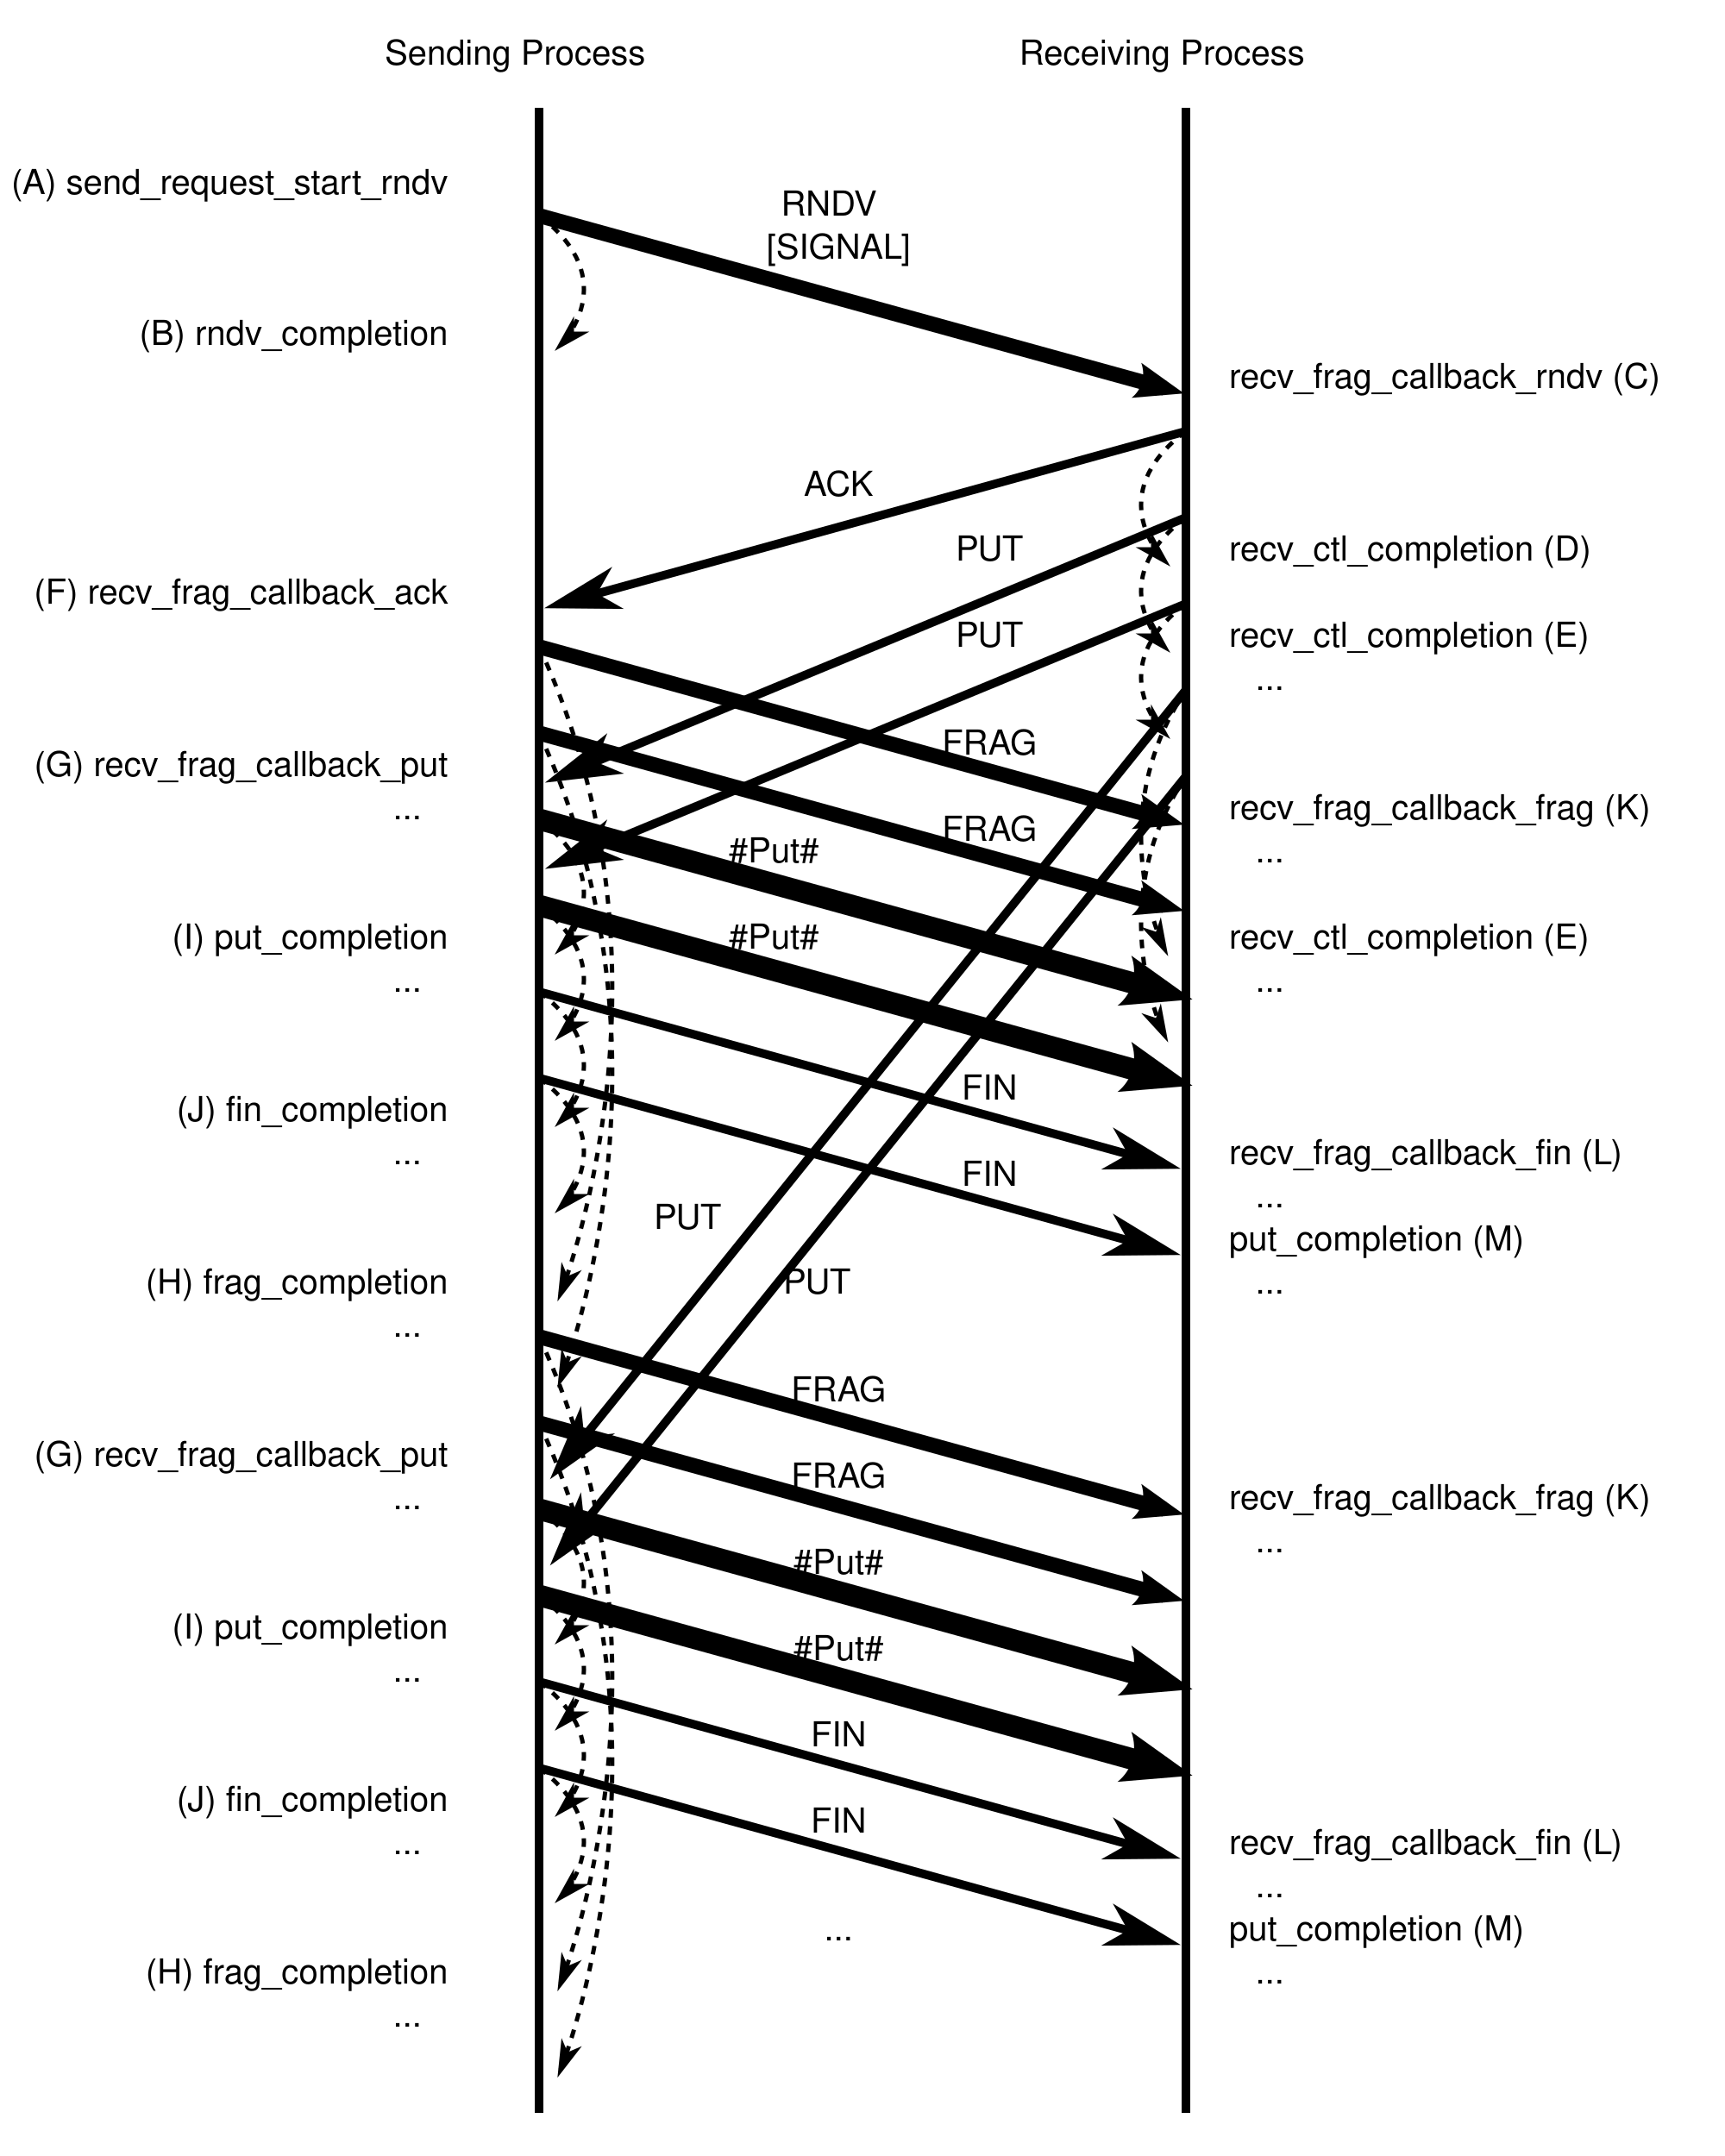
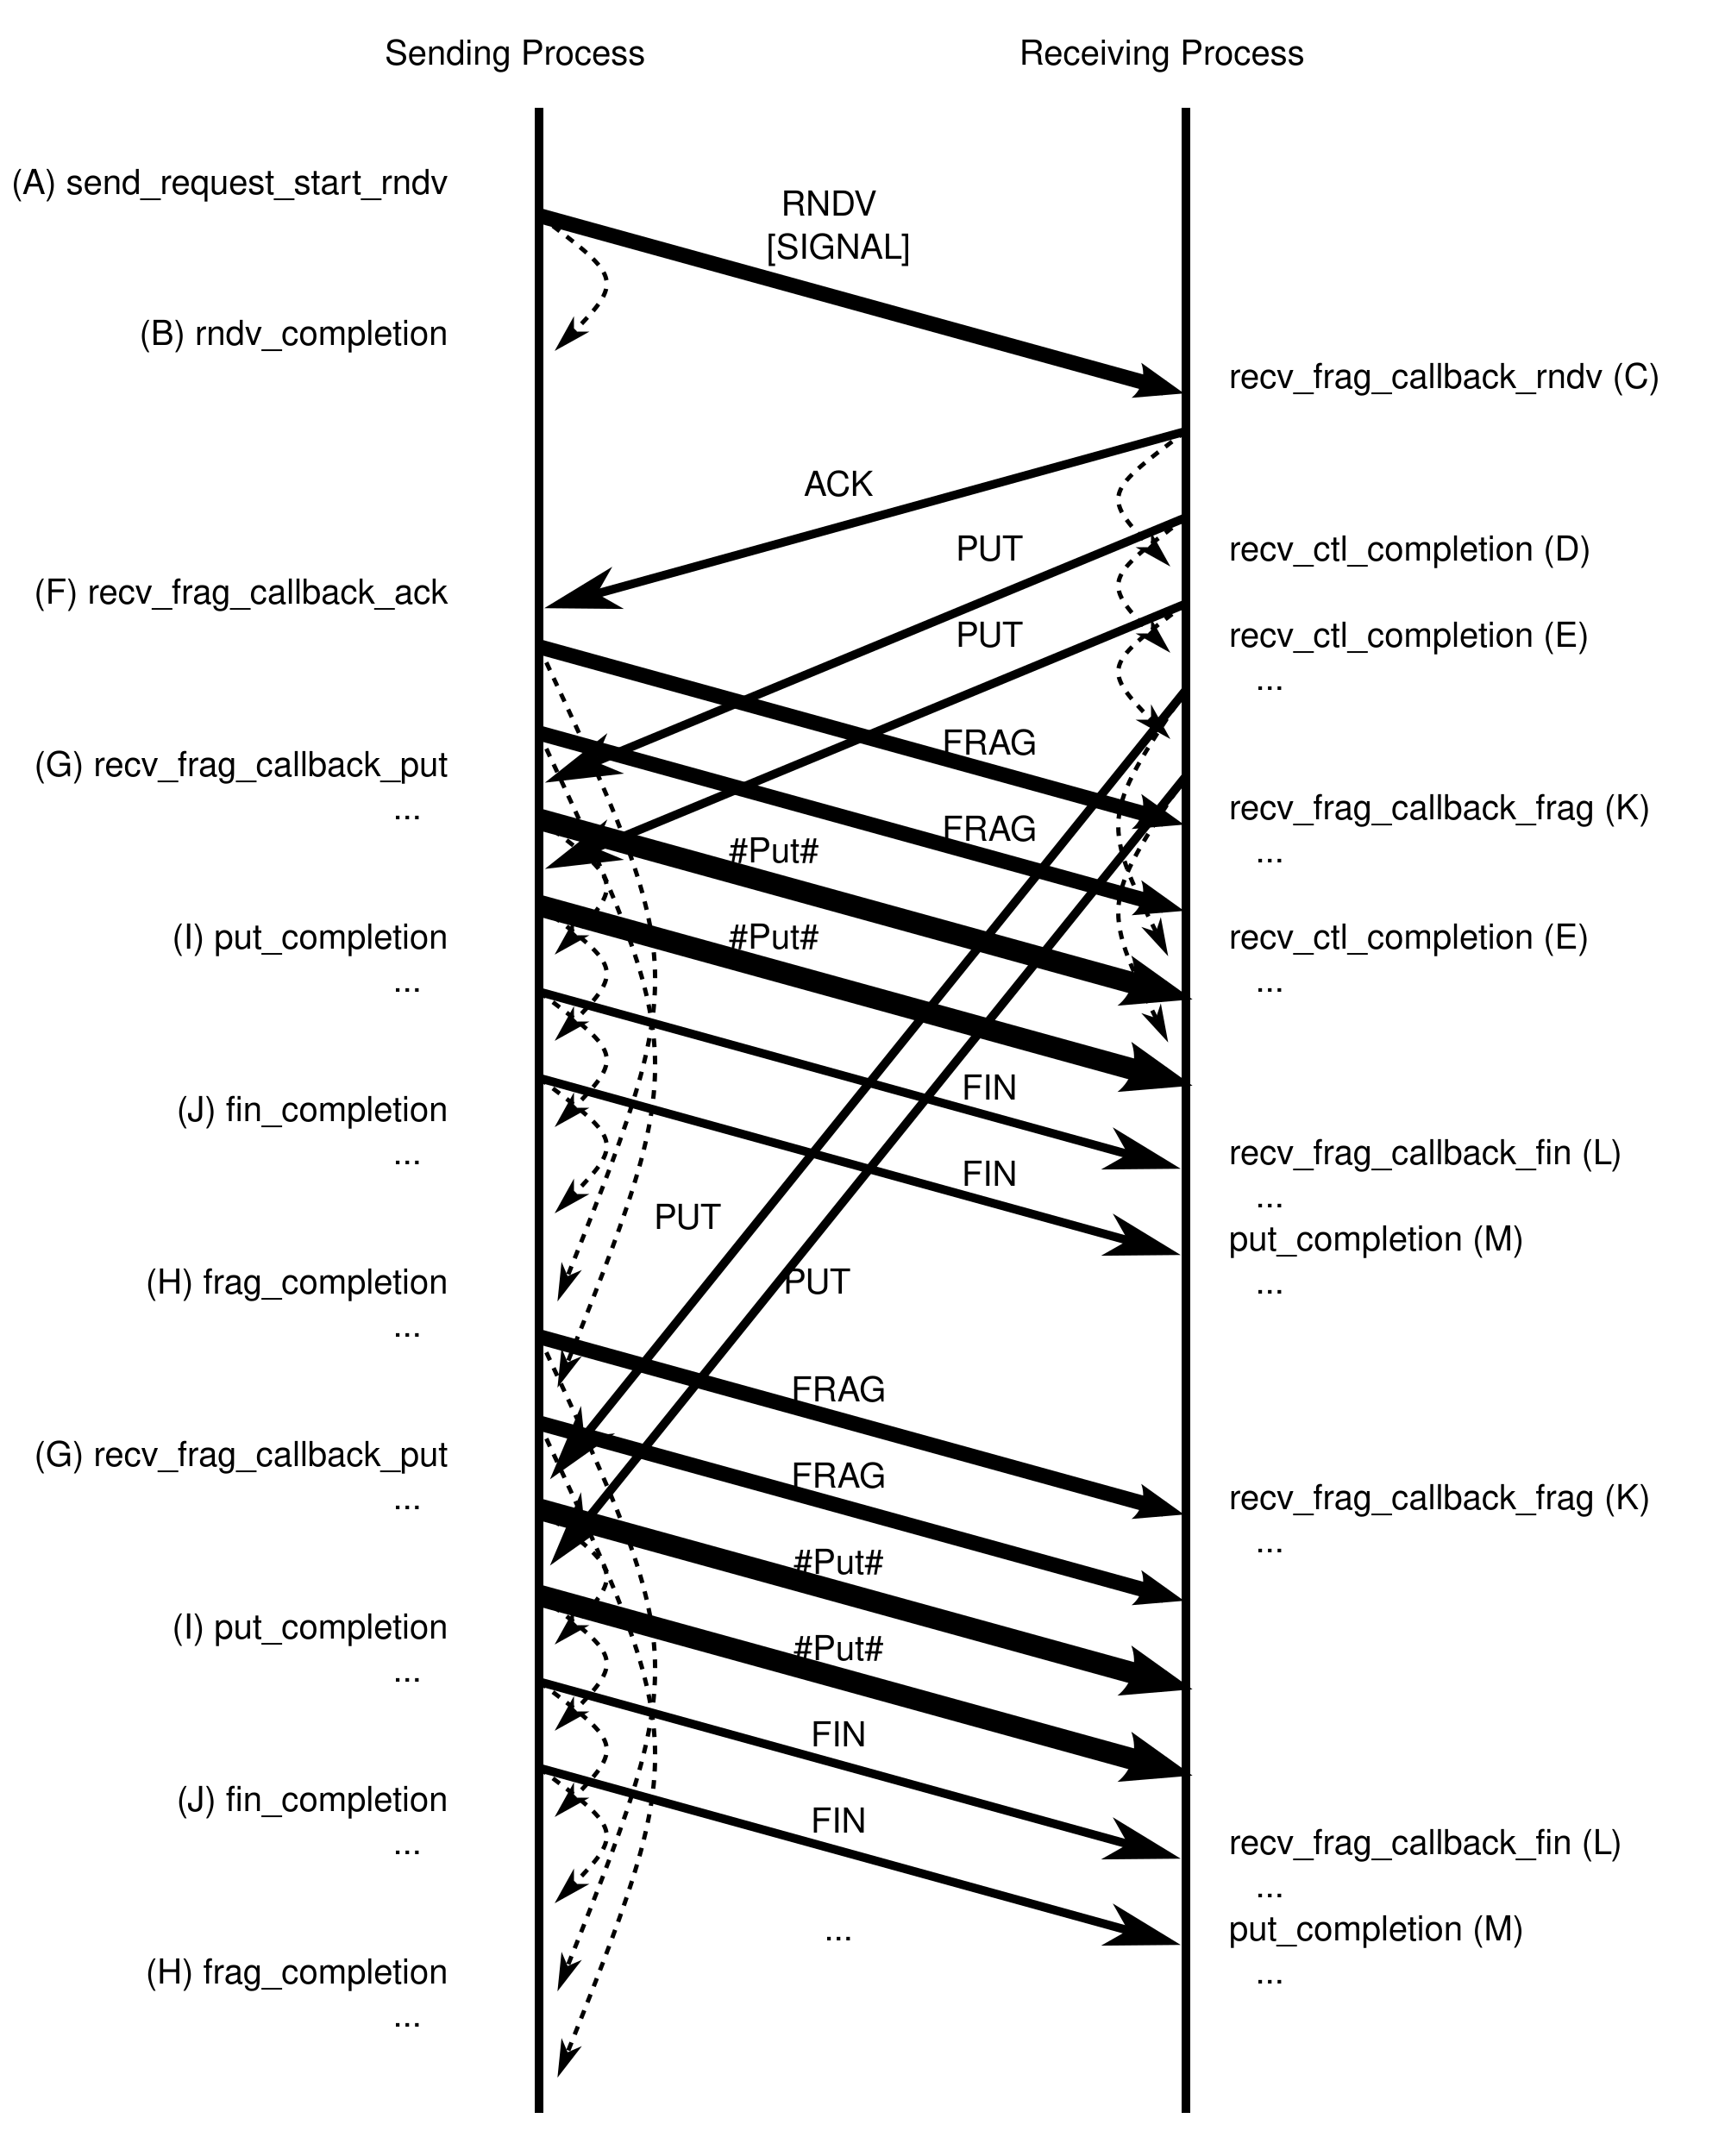
<svg xmlns="http://www.w3.org/2000/svg" width="800" height="1000" id="svg2" version="1.1">
  <defs id="defs4">
    <style type="text/css" id="style0">
        text {
          font-family: Helvetica,Arial,sans-serif;
          font-size: 16px;
          font-style: normal;
          font-variant: normal;
          font-weight: normal;
          font-stretch: normal;
          line-height: 125%;
          letter-spacing: 0px;
          word-spacing: 0px;
          fill-opacity: 1;
          stroke: none;
          display: inline;
          -inkscape-font-specification: Helvetica,Arial,sans-serif;
        }
        text.center-align {
          text-align: center;
          text-anchor: middle;
        }
        text.left-align {
          text-align: start;
          text-anchor: start;
        }
        text.right-align {
          text-align: end;
          text-anchor: end;
        }
    </style>
    <marker orient="auto" refY="0" refX="0" id="Arrow2Send" style="overflow:visible">
      <path id="path3831" style="fill-rule:evenodd;stroke-width:0.625;stroke-linejoin:round" d="M 8.719,4.034 -2.207,0.016 8.719,-4.002 c -1.745,2.372 -1.735,5.617 -6e-7,8.035 z" transform="matrix(-0.3,0,0,-0.3,0.69,0)" />
    </marker>
    <marker orient="auto" refY="0" refX="0" id="Arrow1Mend" style="overflow:visible">
      <path id="path3807" d="M 0,0 5,-5 -12.5,0 5,5 0,0 z" style="fill-rule:evenodd;stroke:#000000;stroke-width:1pt" transform="matrix(-0.4,0,0,-0.4,-4,0)" />
    </marker>
    <marker orient="auto" refY="0" refX="0" id="Arrow1Mend-3" style="overflow:visible">
      <path id="path3807-6" d="M 0,0 5,-5 -12.5,0 5,5 0,0 z" style="fill-rule:evenodd;stroke:#000000;stroke-width:1pt" transform="matrix(-0.4,0,0,-0.4,-4,0)" />
    </marker>
    <marker orient="auto" refY="0" refX="0" id="Arrow1Mend-5" style="overflow:visible">
      <path id="path3807-3" d="M 0,0 5,-5 -12.5,0 5,5 0,0 z" style="fill-rule:evenodd;stroke:#000000;stroke-width:1pt" transform="matrix(-0.4,0,0,-0.4,-4,0)" />
    </marker>
    <marker orient="auto" refY="0" refX="0" id="Arrow2Send-6" style="overflow:visible">
      <path id="path3831-2" style="fill-rule:evenodd;stroke-width:0.625;stroke-linejoin:round" d="M 8.719,4.034 -2.207,0.016 8.719,-4.002 c -1.745,2.372 -1.735,5.617 -6e-7,8.035 z" transform="matrix(-0.3,0,0,-0.3,0.69,0)" />
    </marker>
    <marker orient="auto" refY="0" refX="0" id="marker3141" style="overflow:visible">
      <path id="path3143" style="fill-rule:evenodd;stroke-width:0.625;stroke-linejoin:round" d="M 8.719,4.034 -2.207,0.016 8.719,-4.002 c -1.745,2.372 -1.735,5.617 -6e-7,8.035 z" transform="matrix(-0.3,0,0,-0.3,0.69,0)" />
    </marker>
    <marker orient="auto" refY="0" refX="0" id="Arrow1Mend-9" style="overflow:visible">
      <path id="path3807-36" d="M 0,0 5,-5 -12.5,0 5,5 0,0 z" style="fill-rule:evenodd;stroke:#000000;stroke-width:1pt" transform="matrix(-0.4,0,0,-0.4,-4,0)" />
    </marker>
    <marker orient="auto" refY="0" refX="0" id="Arrow1Mend-6" style="overflow:visible">
      <path id="path3807-2" d="M 0,0 5,-5 -12.5,0 5,5 0,0 z" style="fill-rule:evenodd;stroke:#000000;stroke-width:1pt" transform="matrix(-0.4,0,0,-0.4,-4,0)" />
    </marker>
    <marker orient="auto" refY="0" refX="0" id="Arrow1Mend-37" style="overflow:visible">
      <path id="path3807-5" d="M 0,0 5,-5 -12.5,0 5,5 0,0 z" style="fill-rule:evenodd;stroke:#000000;stroke-width:1pt" transform="matrix(-0.4,0,0,-0.4,-4,0)" />
    </marker>
    <marker orient="auto" refY="0" refX="0" id="Arrow1Mend-2" style="overflow:visible">
      <path id="path3807-28" d="M 0,0 5,-5 -12.5,0 5,5 0,0 z" style="fill-rule:evenodd;stroke:#000000;stroke-width:1pt" transform="matrix(-0.4,0,0,-0.4,-4,0)" />
    </marker>
    <marker orient="auto" refY="0" refX="0" id="Arrow1Mend-7" style="overflow:visible">
      <path id="path3807-361" d="M 0,0 5,-5 -12.5,0 5,5 0,0 z" style="fill-rule:evenodd;stroke:#000000;stroke-width:1pt" transform="matrix(-0.4,0,0,-0.4,-4,0)" />
    </marker>
    <marker orient="auto" refY="0" refX="0" id="marker3347" style="overflow:visible">
      <path id="path3349" d="M 0,0 5,-5 -12.5,0 5,5 0,0 z" style="fill-rule:evenodd;stroke:#000000;stroke-width:1pt" transform="matrix(-0.4,0,0,-0.4,-4,0)" />
    </marker>
    <marker orient="auto" refY="0" refX="0" id="Arrow1Mend-32" style="overflow:visible">
      <path id="path3807-0" d="M 0,0 5,-5 -12.5,0 5,5 0,0 z" style="fill-rule:evenodd;stroke:#000000;stroke-width:1pt" transform="matrix(-0.4,0,0,-0.4,-4,0)" />
    </marker>
    <marker orient="auto" refY="0" refX="0" id="Arrow1Mend-1" style="overflow:visible">
      <path id="path3807-55" d="M 0,0 5,-5 -12.5,0 5,5 0,0 z" style="fill-rule:evenodd;stroke:#000000;stroke-width:1pt" transform="matrix(-0.4,0,0,-0.4,-4,0)" />
    </marker>
    <marker orient="auto" refY="0" refX="0" id="Arrow1Mend-76" style="overflow:visible">
      <path id="path3807-56" d="M 0,0 5,-5 -12.5,0 5,5 0,0 z" style="fill-rule:evenodd;stroke:#000000;stroke-width:1pt" transform="matrix(-0.4,0,0,-0.4,-4,0)" />
    </marker>
    <marker orient="auto" refY="0" refX="0" id="Arrow1Mend-374" style="overflow:visible">
      <path id="path3807-52" d="M 0,0 5,-5 -12.5,0 5,5 0,0 z" style="fill-rule:evenodd;stroke:#000000;stroke-width:1pt" transform="matrix(-0.4,0,0,-0.4,-4,0)" />
    </marker>
    <marker orient="auto" refY="0" refX="0" id="Arrow1Mend-68" style="overflow:visible">
      <path id="path3807-9" d="M 0,0 5,-5 -12.5,0 5,5 0,0 z" style="fill-rule:evenodd;stroke:#000000;stroke-width:1pt" transform="matrix(-0.4,0,0,-0.4,-4,0)" />
    </marker>
    <marker orient="auto" refY="0" refX="0" id="marker3659" style="overflow:visible">
      <path id="path3661" d="M 0,0 5,-5 -12.5,0 5,5 0,0 z" style="fill-rule:evenodd;stroke:#000000;stroke-width:1pt" transform="matrix(-0.4,0,0,-0.4,-4,0)" />
    </marker>
    <marker orient="auto" refY="0" refX="0" id="marker3663" style="overflow:visible">
      <path id="path3665" d="M 0,0 5,-5 -12.5,0 5,5 0,0 z" style="fill-rule:evenodd;stroke:#000000;stroke-width:1pt" transform="matrix(-0.4,0,0,-0.4,-4,0)" />
    </marker>
    <marker orient="auto" refY="0" refX="0" id="marker3667" style="overflow:visible">
      <path id="path3669" d="M 0,0 5,-5 -12.5,0 5,5 0,0 z" style="fill-rule:evenodd;stroke:#000000;stroke-width:1pt" transform="matrix(-0.4,0,0,-0.4,-4,0)" />
    </marker>
    <marker orient="auto" refY="0" refX="0" id="Arrow1Mend-95" style="overflow:visible">
      <path id="path3807-04" d="M 0,0 5,-5 -12.5,0 5,5 0,0 z" style="fill-rule:evenodd;stroke:#000000;stroke-width:1pt" transform="matrix(-0.4,0,0,-0.4,-4,0)" />
    </marker>
    <marker orient="auto" refY="0" refX="0" id="marker3716" style="overflow:visible">
      <path id="path3718" d="M 0,0 5,-5 -12.5,0 5,5 0,0 z" style="fill-rule:evenodd;stroke:#000000;stroke-width:1pt" transform="matrix(-0.4,0,0,-0.4,-4,0)" />
    </marker>
    <marker orient="auto" refY="0" refX="0" id="Arrow1Mend-17" style="overflow:visible">
      <path id="path3807-27" d="M 0,0 5,-5 -12.5,0 5,5 0,0 z" style="fill-rule:evenodd;stroke:#000000;stroke-width:1pt" transform="matrix(-0.4,0,0,-0.4,-4,0)" />
    </marker>
    <marker orient="auto" refY="0" refX="0" id="Arrow1Mend-39" style="overflow:visible">
      <path id="path3807-4" d="M 0,0 5,-5 -12.5,0 5,5 0,0 z" style="fill-rule:evenodd;stroke:#000000;stroke-width:1pt" transform="matrix(-0.4,0,0,-0.4,-4,0)" />
    </marker>
    <marker orient="auto" refY="0" refX="0" id="Arrow1Mend-12" style="overflow:visible">
      <path id="path3807-93" d="M 0,0 5,-5 -12.5,0 5,5 0,0 z" style="fill-rule:evenodd;stroke:#000000;stroke-width:1pt" transform="matrix(-0.4,0,0,-0.4,-4,0)" />
    </marker>
    <marker orient="auto" refY="0" refX="0" id="Arrow1Mend-8" style="overflow:visible">
      <path id="path3807-50" d="M 0,0 5,-5 -12.5,0 5,5 0,0 z" style="fill-rule:evenodd;stroke:#000000;stroke-width:1pt" transform="matrix(-0.4,0,0,-0.4,-4,0)" />
    </marker>
    <marker orient="auto" refY="0" refX="0" id="marker4042" style="overflow:visible">
      <path id="path4044" d="M 0,0 5,-5 -12.5,0 5,5 0,0 z" style="fill-rule:evenodd;stroke:#000000;stroke-width:1pt" transform="matrix(-0.4,0,0,-0.4,-4,0)" />
    </marker>
    <marker orient="auto" refY="0" refX="0" id="Arrow1Mend-11" style="overflow:visible">
      <path id="path3807-59" d="M 0,0 5,-5 -12.5,0 5,5 0,0 z" style="fill-rule:evenodd;stroke:#000000;stroke-width:1pt" transform="matrix(-0.4,0,0,-0.4,-4,0)" />
    </marker>
    <marker orient="auto" refY="0" refX="0" id="marker4089" style="overflow:visible">
      <path id="path4091" d="M 0,0 5,-5 -12.5,0 5,5 0,0 z" style="fill-rule:evenodd;stroke:#000000;stroke-width:1pt" transform="matrix(-0.4,0,0,-0.4,-4,0)" />
    </marker>
  </defs>
  <g id="layer1" transform="translate(0,-52.36218)">
    <path style="fill:none;stroke:#000000;stroke-width:4;stroke-linecap:butt;stroke-linejoin:miter;stroke-miterlimit:4;stroke-opacity:1;stroke-dasharray:none" d="m 250,102.362 0,930" id="path2987" />
    <path style="fill:none;stroke:#000000;stroke-width:4;stroke-linecap:butt;stroke-linejoin:miter;stroke-miterlimit:4;stroke-opacity:1;stroke-dasharray:none" d="m 550,102.362 0,930" id="path2987-7" />
    <path style="fill:none;stroke:#000000;stroke-width:7;stroke-linecap:butt;stroke-linejoin:miter;stroke-miterlimit:4;stroke-opacity:1;stroke-dasharray:none;marker-end:url(#Arrow2Send)" d="m 250,152.362 290,80" id="path2987-3" />
    <path style="fill:none;stroke:#000000;stroke-width:7;stroke-linecap:butt;stroke-linejoin:miter;stroke-miterlimit:4;stroke-opacity:1;stroke-dasharray:none;marker-end:url(#Arrow2Send)" d="m 250,352.362 290,80" id="path2987-3-5" />
-     <path style="fill:none;stroke:#000000;stroke-width:2;stroke-linecap:butt;stroke-linejoin:miter;stroke-miterlimit:4;stroke-opacity:1;stroke-dasharray:4, 4;stroke-dashoffset:0;marker-end:url(#Arrow1Mend)" d="m 250,152.362 c 40,30 10,60 10,60" id="path3012" />
+     <path style="fill:none;stroke:#000000;stroke-width:2;stroke-linecap:butt;stroke-linejoin:miter;stroke-miterlimit:4;stroke-opacity:1;stroke-dasharray:4, 4;stroke-dashoffset:0;marker-end:url(#Arrow1Mend)" d="m 250,152.362 c 40,30 40,30 10,60" id="path3012" />
    <path style="fill:none;stroke:#000000;stroke-width:4;stroke-linecap:butt;stroke-linejoin:miter;stroke-miterlimit:4;stroke-opacity:1;stroke-dasharray:none;marker-end:url(#Arrow1Mend)" d="m 550,252.362 -290,80" id="path2987-3-56" />
-     <path style="fill:none;stroke:#000000;stroke-width:2;stroke-linecap:butt;stroke-linejoin:miter;stroke-miterlimit:4;stroke-opacity:1;stroke-dasharray:4, 4;stroke-dashoffset:0;marker-end:url(#Arrow1Mend)" d="m 550,252.362 c -40,30 -10,60 -10,60" id="path3012-7" />
+     <path style="fill:none;stroke:#000000;stroke-width:2;stroke-linecap:butt;stroke-linejoin:miter;stroke-miterlimit:4;stroke-opacity:1;stroke-dasharray:4, 4;stroke-dashoffset:0;marker-end:url(#Arrow1Mend)" d="m 550,252.362 c -40,30 -40,30 -10,60" id="path3012-7" />
    <path style="fill:none;stroke:#000000;stroke-width:7;stroke-linecap:butt;stroke-linejoin:miter;stroke-miterlimit:4;stroke-opacity:1;stroke-dasharray:none;marker-end:url(#Arrow2Send)" d="m 250,392.362 290,80" id="path2987-3-5-0" />
-     <path style="fill:none;stroke:#000000;stroke-width:2;stroke-linecap:butt;stroke-linejoin:miter;stroke-miterlimit:4;stroke-opacity:1;stroke-dasharray:4, 4;stroke-dashoffset:0;marker-end:url(#Arrow1Mend)" d="m 250,352.362 c 70,150 10,300 10,300" id="path3012-9" />
-     <path style="fill:none;stroke:#000000;stroke-width:2;stroke-linecap:butt;stroke-linejoin:miter;stroke-miterlimit:4;stroke-opacity:1;stroke-dasharray:4, 4;stroke-dashoffset:0;marker-end:url(#Arrow1Mend)" d="m 250,392.362 c 70,150 10,300 10,300" id="path3012-97" />
+     <path style="fill:none;stroke:#000000;stroke-width:2;stroke-linecap:butt;stroke-linejoin:miter;stroke-miterlimit:4;stroke-opacity:1;stroke-dasharray:4, 4;stroke-dashoffset:0;marker-end:url(#Arrow1Mend)" d="m 250,352.362 c 70,150 70,150 10,300" id="path3012-9" />
+     <path style="fill:none;stroke:#000000;stroke-width:2;stroke-linecap:butt;stroke-linejoin:miter;stroke-miterlimit:4;stroke-opacity:1;stroke-dasharray:4, 4;stroke-dashoffset:0;marker-end:url(#Arrow1Mend)" d="m 250,392.362 c 70,150 70,150 10,300" id="path3012-97" />
    <path style="fill:none;stroke:#000000;stroke-width:7;stroke-linecap:butt;stroke-linejoin:miter;stroke-miterlimit:4;stroke-opacity:1;stroke-dasharray:none;marker-end:url(#Arrow2Send)" d="m 250,672.362 290,80" id="path2987-3-5-6" />
    <path style="fill:none;stroke:#000000;stroke-width:7;stroke-linecap:butt;stroke-linejoin:miter;stroke-miterlimit:4;stroke-opacity:1;stroke-dasharray:none;marker-end:url(#Arrow2Send)" d="m 250,712.362 290,80" id="path2987-3-5-0-2" />
    <path style="fill:none;stroke:#000000;stroke-width:4;stroke-linecap:butt;stroke-linejoin:miter;stroke-miterlimit:4;stroke-opacity:1;stroke-dasharray:none;marker-end:url(#Arrow1Mend)" d="m 550,292.362 -290,120" id="path2987-3-56-7" />
-     <path style="fill:none;stroke:#000000;stroke-width:2;stroke-linecap:butt;stroke-linejoin:miter;stroke-miterlimit:4;stroke-opacity:1;stroke-dasharray:4, 4;stroke-dashoffset:0;marker-end:url(#Arrow1Mend)" d="m 550,292.362 c -40,30 -10,60 -10,60" id="path3012-7-5" />
-     <path style="fill:none;stroke:#000000;stroke-width:2;stroke-linecap:butt;stroke-linejoin:miter;stroke-miterlimit:4;stroke-opacity:1;stroke-dasharray:4, 4;stroke-dashoffset:0;marker-end:url(#Arrow1Mend)" d="m 550,332.362 c -40,30 -10,60 -10,60" id="path3012-7-6" />
+     <path style="fill:none;stroke:#000000;stroke-width:2;stroke-linecap:butt;stroke-linejoin:miter;stroke-miterlimit:4;stroke-opacity:1;stroke-dasharray:4, 4;stroke-dashoffset:0;marker-end:url(#Arrow1Mend)" d="m 550,292.362 c -40,30 -40,30 -10,60" id="path3012-7-5" />
+     <path style="fill:none;stroke:#000000;stroke-width:2;stroke-linecap:butt;stroke-linejoin:miter;stroke-miterlimit:4;stroke-opacity:1;stroke-dasharray:4, 4;stroke-dashoffset:0;marker-end:url(#Arrow1Mend)" d="m 550,332.362 c -40,30 -40,30 -10,60" id="path3012-7-6" />
    <path style="fill:none;stroke:#000000;stroke-width:4;stroke-linecap:butt;stroke-linejoin:miter;stroke-miterlimit:4;stroke-opacity:1;stroke-dasharray:none;marker-end:url(#Arrow1Mend)" d="m 550,332.362 -290,120" id="path2987-3-56-0" />
    <path style="fill:none;stroke:#000000;stroke-width:10;stroke-linecap:butt;stroke-linejoin:miter;stroke-miterlimit:4;stroke-opacity:1;stroke-dasharray:none;marker-end:url(#Arrow2Send)" d="m 250,432.362 290,80" id="path2987-3-5-2" />
    <path style="fill:none;stroke:#000000;stroke-width:10;stroke-linecap:butt;stroke-linejoin:miter;stroke-miterlimit:4;stroke-opacity:1;stroke-dasharray:none;marker-end:url(#Arrow2Send)" d="m 250,472.362 290,80" id="path2987-3-5-0-6" />
-     <path style="fill:none;stroke:#000000;stroke-width:2;stroke-linecap:butt;stroke-linejoin:miter;stroke-miterlimit:4;stroke-opacity:1;stroke-dasharray:4, 4;stroke-dashoffset:0;marker-end:url(#Arrow1Mend)" d="m 250,432.362 c 40,30 10,60 10,60" id="path3012-9-0" />
-     <path style="fill:none;stroke:#000000;stroke-width:2;stroke-linecap:butt;stroke-linejoin:miter;stroke-miterlimit:4;stroke-opacity:1;stroke-dasharray:4, 4;stroke-dashoffset:0;marker-end:url(#Arrow1Mend)" d="m 250,472.362 c 40,30 10,60 10,60" id="path3012-97-2" />
+     <path style="fill:none;stroke:#000000;stroke-width:2;stroke-linecap:butt;stroke-linejoin:miter;stroke-miterlimit:4;stroke-opacity:1;stroke-dasharray:4, 4;stroke-dashoffset:0;marker-end:url(#Arrow1Mend)" d="m 250,432.362 c 40,30 40,30 10,60" id="path3012-9-0" />
+     <path style="fill:none;stroke:#000000;stroke-width:2;stroke-linecap:butt;stroke-linejoin:miter;stroke-miterlimit:4;stroke-opacity:1;stroke-dasharray:4, 4;stroke-dashoffset:0;marker-end:url(#Arrow1Mend)" d="m 250,472.362 c 40,30 40,30 10,60" id="path3012-97-2" />
    <text xml:space="preserve" x="230" y="652.362" id="text5030-6-9" class="right-align">
      <tspan x="230" y="652.362" id="tspan3489">(H) frag_completion</tspan>
    </text>
    <text xml:space="preserve" x="250" y="82.362" id="text5028" class="center-align">
      <tspan id="tspan5030" x="250" y="82.362">Sending Process</tspan>
    </text>
    <text xml:space="preserve" x="550" y="82.362" id="text5029" class="center-align">
      <tspan id="tspan5030-6" x="550" y="82.362">Receiving Process</tspan>
    </text>
    <text xml:space="preserve" x="230" y="142.362" id="text5030" class="right-align">
      <tspan x="230" y="142.362" id="tspan3004">(A) send_request_start_rndv</tspan>
    </text>
    <text xml:space="preserve" x="400" y="152.362" id="text5031" class="center-align">
      <tspan id="tspan5030-2" x="400" y="152.362">RNDV</tspan>
      <tspan x="400" y="172.362" id="tspan3002">[SIGNAL]</tspan>
    </text>
    <text xml:space="preserve" x="570" y="232.362" id="text5032" class="left-align">
      <tspan x="570" y="232.362" id="tspan3006">recv_frag_callback_rndv (C)</tspan>
    </text>
    <text xml:space="preserve" x="230" y="212.362" id="text5030-3" class="right-align">
      <tspan x="230" y="212.362" id="tspan3004-7">(B) rndv_completion</tspan>
    </text>
    <text xml:space="preserve" x="400" y="282.362" id="text5031-2" class="center-align">
      <tspan x="400" y="282.362" id="tspan7754">ACK</tspan>
    </text>
    <text xml:space="preserve" x="570" y="312.362" id="text5032-5" class="left-align">
      <tspan x="570" y="312.362" id="tspan3006-5">recv_ctl_completion (D)</tspan>
    </text>
    <text xml:space="preserve" x="230" y="332.362" id="text5030-6" class="right-align">
      <tspan x="230" y="332.362" id="tspan3004-9">(F) recv_frag_callback_ack</tspan>
    </text>
    <text xml:space="preserve" x="200" y="672.362" id="text5031-2-1-1-2" class="center-align">
      <tspan x="200" y="672.362" id="tspan3002-1-7-0-0">...</tspan>
    </text>
    <text xml:space="preserve" x="470" y="442.362" id="text5031-2-1" class="center-align">
      <tspan x="470" y="442.362" id="tspan3002-1-0">FRAG</tspan>
    </text>
    <text xml:space="preserve" x="470" y="402.362" id="text5031-2-1-3" class="center-align">
      <tspan x="470" y="402.362" id="tspan3002-1-0-0">FRAG</tspan>
    </text>
    <text xml:space="preserve" x="570" y="432.362" id="text5032-4" class="left-align">
      <tspan x="570" y="432.362" id="tspan3006-7">recv_frag_callback_frag (K)</tspan>
    </text>
    <text xml:space="preserve" x="400" y="702.362" id="text5031-2-1-8" class="center-align">
      <tspan x="400" y="702.362" id="tspan3002-1-0-5">FRAG</tspan>
    </text>
    <text xml:space="preserve" x="400" y="742.362" id="text5031-2-1-3-9" class="center-align">
      <tspan x="400" y="742.362" id="tspan3002-1-0-0-7">FRAG</tspan>
    </text>
    <text xml:space="preserve" x="470" y="312.362" id="text5031-2-35" class="center-align">
      <tspan x="470" y="312.362" id="tspan3002-1">PUT</tspan>
    </text>
    <text xml:space="preserve" x="570" y="352.362" id="text5032-5-6" class="left-align">
      <tspan x="570" y="352.362" id="tspan3006-5-9">recv_ctl_completion (E)</tspan>
    </text>
    <text xml:space="preserve" x="230" y="412.362" id="text5030-6-1" class="right-align">
      <tspan x="230" y="412.362" id="tspan3004-9-70">(G) recv_frag_callback_put</tspan>
    </text>
    <text xml:space="preserve" x="470" y="352.362" id="text5031-2-3" class="center-align">
      <tspan x="470" y="352.362" id="tspan3002-1-1">PUT</tspan>
    </text>
    <text xml:space="preserve" x="600" y="372.362" id="text5031-2-1-1-4" class="center-align">
      <tspan x="600" y="372.362" id="tspan3002-1-7-0-9">...</tspan>
    </text>
    <text xml:space="preserve" x="200" y="432.362" id="text5031-2-1-1-6" class="center-align">
      <tspan x="200" y="432.362" id="tspan3002-1-7-0-8">...</tspan>
    </text>
    <text xml:space="preserve" x="600" y="452.362" id="text5031-2-1-1-4-3" class="center-align">
      <tspan x="600" y="452.362" id="tspan3002-1-7-0-9-7">...</tspan>
    </text>
    <text xml:space="preserve" x="370" y="452.362" id="text5031-2-5" class="center-align">
      <tspan x="370" y="452.362" id="tspan7754-9">#Put#</tspan>
    </text>
    <text xml:space="preserve" x="370" y="492.362" id="text5031-2-5-2" class="center-align">
      <tspan x="370" y="492.362" id="tspan7754-9-2">#Put#</tspan>
    </text>
    <text xml:space="preserve" x="230" y="972.362" id="text5030-6-9-8" class="right-align">
      <tspan x="230" y="972.362" id="tspan3489-9">(H) frag_completion</tspan>
    </text>
    <text xml:space="preserve" x="200" y="992.362" id="text5031-2-1-1-2-7" class="center-align">
      <tspan x="200" y="992.362" id="tspan3002-1-7-0-0-3">...</tspan>
    </text>
    <text xml:space="preserve" x="570" y="752.362" id="text5032-4-6" class="left-align">
      <tspan x="570" y="752.362" id="tspan3006-7-1">recv_frag_callback_frag (K)</tspan>
    </text>
    <text xml:space="preserve" x="600" y="772.362" id="text5031-2-1-1-4-3-2" class="center-align">
      <tspan x="600" y="772.362" id="tspan3002-1-7-0-9-7-9">...</tspan>
    </text>
    <text xml:space="preserve" x="230" y="492.362" id="text5030-6-9-0" class="right-align">
      <tspan x="230" y="492.362" id="tspan3489-3">(I) put_completion</tspan>
    </text>
    <text xml:space="preserve" x="200" y="512.362" id="text5031-2-1-1-2-6" class="center-align">
      <tspan x="200" y="512.362" id="tspan3002-1-7-0-0-1">...</tspan>
    </text>
    <path style="fill:none;stroke:#000000;stroke-width:4;stroke-linecap:butt;stroke-linejoin:miter;stroke-miterlimit:4;stroke-opacity:1;stroke-dasharray:none;marker-end:url(#Arrow1Mend)" d="M 550,372.362 260,732.362" id="path2987-3-56-7-7" />
    <path style="fill:none;stroke:#000000;stroke-width:4;stroke-linecap:butt;stroke-linejoin:miter;stroke-miterlimit:4;stroke-opacity:1;stroke-dasharray:none;marker-end:url(#Arrow1Mend)" d="M 550,412.362 260,772.362" id="path2987-3-56-7-7-5" />
    <path style="fill:none;stroke:#000000;stroke-width:10;stroke-linecap:butt;stroke-linejoin:miter;stroke-miterlimit:4;stroke-opacity:1;stroke-dasharray:none;marker-end:url(#Arrow2Send)" d="m 250,752.362 290,80" id="path2987-3-5-2-9" />
    <path style="fill:none;stroke:#000000;stroke-width:10;stroke-linecap:butt;stroke-linejoin:miter;stroke-miterlimit:4;stroke-opacity:1;stroke-dasharray:none;marker-end:url(#Arrow2Send)" d="m 250,792.362 290,80" id="path2987-3-5-0-6-1" />
    <path style="fill:none;stroke:#000000;stroke-width:4;stroke-linecap:butt;stroke-linejoin:miter;stroke-miterlimit:4;stroke-opacity:1;stroke-dasharray:none;marker-end:url(#Arrow1Mend)" d="m 250,512.362 290,80" id="path2987-3-56-7-0" />
    <path style="fill:none;stroke:#000000;stroke-width:4;stroke-linecap:butt;stroke-linejoin:miter;stroke-miterlimit:4;stroke-opacity:1;stroke-dasharray:none;marker-end:url(#Arrow1Mend)" d="m 250,552.362 290,80" id="path2987-3-56-7-0-6" />
    <text xml:space="preserve" x="230" y="732.362" id="text5030-6-1-1" class="right-align">
      <tspan x="230" y="732.362" id="tspan3004-9-70-8">(G) recv_frag_callback_put</tspan>
    </text>
    <text xml:space="preserve" x="200" y="752.362" id="text5031-2-1-1-6-7" class="center-align">
      <tspan x="200" y="752.362" id="tspan3002-1-7-0-8-9">...</tspan>
    </text>
    <path style="fill:none;stroke:#000000;stroke-width:4;stroke-linecap:butt;stroke-linejoin:miter;stroke-miterlimit:4;stroke-opacity:1;stroke-dasharray:none;marker-end:url(#Arrow1Mend)" d="m 250,832.362 290,80" id="path2987-3-56-7-0-2" />
    <path style="fill:none;stroke:#000000;stroke-width:4;stroke-linecap:butt;stroke-linejoin:miter;stroke-miterlimit:4;stroke-opacity:1;stroke-dasharray:none;marker-end:url(#Arrow1Mend)" d="m 250,872.362 290,80" id="path2987-3-56-7-0-6-9" />
    <text xml:space="preserve" x="470" y="602.362" id="text5031-2-1-3-9-4" class="center-align">
      <tspan x="470" y="602.362" id="tspan3002-1-0-0-7-7">FIN</tspan>
    </text>
    <text xml:space="preserve" x="470" y="562.362" id="text5031-2-1-3-9-4-4" class="center-align">
      <tspan x="470" y="562.362" id="tspan3002-1-0-0-7-7-4">FIN</tspan>
    </text>
    <text xml:space="preserve" x="400" y="862.362" id="text5031-2-1-3-9-4-3" class="center-align">
      <tspan x="400" y="862.362" id="tspan3002-1-0-0-7-7-0">FIN</tspan>
    </text>
    <text xml:space="preserve" x="400" y="902.362" id="text5031-2-1-3-9-4-7" class="center-align">
      <tspan x="400" y="902.362" id="tspan3002-1-0-0-7-7-8">FIN</tspan>
    </text>
    <text xml:space="preserve" x="230" y="812.362" id="text5030-6-9-0-6" class="right-align">
      <tspan x="230" y="812.362" id="tspan3489-3-8">(I) put_completion</tspan>
    </text>
    <text xml:space="preserve" x="200" y="832.362" id="text5031-2-1-1-2-6-8" class="center-align">
      <tspan x="200" y="832.362" id="tspan3002-1-7-0-0-1-4">...</tspan>
    </text>
    <text xml:space="preserve" x="400" y="782.362" id="text5031-2-5-4" class="center-align">
      <tspan x="400" y="782.362" id="tspan7754-9-9">#Put#</tspan>
    </text>
    <text xml:space="preserve" x="400" y="822.362" id="text5031-2-5-2-2" class="center-align">
      <tspan x="400" y="822.362" id="tspan7754-9-2-0">#Put#</tspan>
    </text>
-     <path style="fill:none;stroke:#000000;stroke-width:2;stroke-linecap:butt;stroke-linejoin:miter;stroke-miterlimit:4;stroke-opacity:1;stroke-dasharray:4, 4;stroke-dashoffset:0;marker-end:url(#Arrow1Mend)" d="m 250,752.362 c 40,30 10,60 10,60" id="path3012-9-0-6" />
-     <path style="fill:none;stroke:#000000;stroke-width:2;stroke-linecap:butt;stroke-linejoin:miter;stroke-miterlimit:4;stroke-opacity:1;stroke-dasharray:4, 4;stroke-dashoffset:0;marker-end:url(#Arrow1Mend)" d="m 250,792.362 c 40,30 10,60 10,60" id="path3012-97-2-4" />
-     <path style="fill:none;stroke:#000000;stroke-width:2;stroke-linecap:butt;stroke-linejoin:miter;stroke-miterlimit:4;stroke-opacity:1;stroke-dasharray:4, 4;stroke-dashoffset:0;marker-end:url(#Arrow1Mend)" d="m 550,372.362 c -40,60 -10,120 -10,120" id="path3012-7-5-8" />
-     <path style="fill:none;stroke:#000000;stroke-width:2;stroke-linecap:butt;stroke-linejoin:miter;stroke-miterlimit:4;stroke-opacity:1;stroke-dasharray:4, 4;stroke-dashoffset:0;marker-end:url(#Arrow1Mend)" d="m 550,412.362 c -40,60 -10,120 -10,120" id="path3012-7-5-8-2" />
+     <path style="fill:none;stroke:#000000;stroke-width:2;stroke-linecap:butt;stroke-linejoin:miter;stroke-miterlimit:4;stroke-opacity:1;stroke-dasharray:4, 4;stroke-dashoffset:0;marker-end:url(#Arrow1Mend)" d="m 250,752.362 c 40,30 40,30 10,60" id="path3012-9-0-6" />
+     <path style="fill:none;stroke:#000000;stroke-width:2;stroke-linecap:butt;stroke-linejoin:miter;stroke-miterlimit:4;stroke-opacity:1;stroke-dasharray:4, 4;stroke-dashoffset:0;marker-end:url(#Arrow1Mend)" d="m 250,792.362 c 40,30 40,30 10,60" id="path3012-97-2-4" />
+     <path style="fill:none;stroke:#000000;stroke-width:2;stroke-linecap:butt;stroke-linejoin:miter;stroke-miterlimit:4;stroke-opacity:1;stroke-dasharray:4, 4;stroke-dashoffset:0;marker-end:url(#Arrow1Mend)" d="m 550,372.362 c -40,60 -40,60 -10,120" id="path3012-7-5-8" />
+     <path style="fill:none;stroke:#000000;stroke-width:2;stroke-linecap:butt;stroke-linejoin:miter;stroke-miterlimit:4;stroke-opacity:1;stroke-dasharray:4, 4;stroke-dashoffset:0;marker-end:url(#Arrow1Mend)" d="m 550,412.362 c -40,60 -40,60 -10,120" id="path3012-7-5-8-2" />
    <text xml:space="preserve" x="570" y="492.362" id="text5032-5-6-2" class="left-align">
      <tspan x="570" y="492.362" id="tspan3006-5-9-6">recv_ctl_completion (E)</tspan>
    </text>
    <text xml:space="preserve" x="600" y="512.362" id="text5031-2-1-1-4-1" class="center-align">
      <tspan x="600" y="512.362" id="tspan3002-1-7-0-9-0">...</tspan>
    </text>
    <text xml:space="preserve" x="570" y="592.362" id="text5032-4-6-6" class="left-align">
      <tspan x="570" y="592.362" id="tspan3006-7-1-1">recv_frag_callback_fin (L)</tspan>
    </text>
    <text xml:space="preserve" x="600" y="612.362" id="text5031-2-1-1-4-3-2-5" class="center-align">
      <tspan x="600" y="612.362" id="tspan3002-1-7-0-9-7-9-9">...</tspan>
    </text>
    <text xml:space="preserve" x="230" y="572.362" id="text5030-6-9-0-4" class="right-align">
      <tspan x="230" y="572.362" id="tspan3489-3-9">(J) fin_completion</tspan>
    </text>
    <text xml:space="preserve" x="570" y="912.362" id="text5032-4-6-6-0" class="left-align">
      <tspan x="570" y="912.362" id="tspan3006-7-1-1-9">recv_frag_callback_fin (L)</tspan>
    </text>
    <text xml:space="preserve" x="600" y="932.362" id="text5031-2-1-1-4-3-2-5-1" class="center-align">
      <tspan x="600" y="932.362" id="tspan3002-1-7-0-9-7-9-9-7">...</tspan>
    </text>
    <text xml:space="preserve" x="570" y="632.362" id="text5032-4-6-6-7" class="left-align">
      <tspan x="570" y="632.362" id="tspan3006-7-1-1-1">put_completion (M)</tspan>
    </text>
    <text xml:space="preserve" x="600" y="652.362" id="text5031-2-1-1-4-3-2-5-15" class="center-align">
      <tspan x="600" y="652.362" id="tspan3002-1-7-0-9-7-9-9-9">...</tspan>
    </text>
    <text xml:space="preserve" x="570" y="952.362" id="text5032-4-6-6-7-7" class="left-align">
      <tspan x="570" y="952.362" id="tspan3006-7-1-1-1-7">put_completion (M)</tspan>
    </text>
    <text xml:space="preserve" x="600" y="972.362" id="text5031-2-1-1-4-3-2-5-15-6" class="center-align">
      <tspan x="600" y="972.362" id="tspan3002-1-7-0-9-7-9-9-9-7">...</tspan>
    </text>
    <text xml:space="preserve" x="330" y="622.362" id="text5031-2-35-3" class="center-align">
      <tspan x="330" y="622.362" id="tspan3002-1-6">PUT</tspan>
    </text>
    <text xml:space="preserve" x="390" y="652.362" id="text5031-2-3-5" class="center-align">
      <tspan x="390" y="652.362" id="tspan3002-1-1-6">PUT</tspan>
    </text>
-     <path style="fill:none;stroke:#000000;stroke-width:2;stroke-linecap:butt;stroke-linejoin:miter;stroke-miterlimit:4;stroke-opacity:1;stroke-dasharray:4, 4;stroke-dashoffset:0;marker-end:url(#Arrow1Mend)" d="m 250,512.362 c 40,30 10,60 10,60" id="path3012-97-2-8" />
-     <path style="fill:none;stroke:#000000;stroke-width:2;stroke-linecap:butt;stroke-linejoin:miter;stroke-miterlimit:4;stroke-opacity:1;stroke-dasharray:4, 4;stroke-dashoffset:0;marker-end:url(#Arrow1Mend)" d="m 250,552.362 c 40,30 10,60 10,60" id="path3012-97-2-8-9" />
+     <path style="fill:none;stroke:#000000;stroke-width:2;stroke-linecap:butt;stroke-linejoin:miter;stroke-miterlimit:4;stroke-opacity:1;stroke-dasharray:4, 4;stroke-dashoffset:0;marker-end:url(#Arrow1Mend)" d="m 250,512.362 c 40,30 40,30 10,60" id="path3012-97-2-8" />
+     <path style="fill:none;stroke:#000000;stroke-width:2;stroke-linecap:butt;stroke-linejoin:miter;stroke-miterlimit:4;stroke-opacity:1;stroke-dasharray:4, 4;stroke-dashoffset:0;marker-end:url(#Arrow1Mend)" d="m 250,552.362 c 40,30 40,30 10,60" id="path3012-97-2-8-9" />
    <text xml:space="preserve" x="200" y="592.362" id="text5031-2-1-1-2-6-0" class="center-align">
      <tspan x="200" y="592.362" id="tspan3002-1-7-0-0-1-8">...</tspan>
    </text>
    <text xml:space="preserve" x="230" y="892.362" id="text5030-6-9-0-4-9" class="right-align">
      <tspan x="230" y="892.362" id="tspan3489-3-9-6">(J) fin_completion</tspan>
    </text>
-     <path style="fill:none;stroke:#000000;stroke-width:2;stroke-linecap:butt;stroke-linejoin:miter;stroke-miterlimit:4;stroke-opacity:1;stroke-dasharray:4, 4;stroke-dashoffset:0;marker-end:url(#Arrow1Mend)" d="m 250,832.362 c 40,30 10,60 10,60" id="path3012-97-2-8-3" />
-     <path style="fill:none;stroke:#000000;stroke-width:2;stroke-linecap:butt;stroke-linejoin:miter;stroke-miterlimit:4;stroke-opacity:1;stroke-dasharray:4, 4;stroke-dashoffset:0;marker-end:url(#Arrow1Mend)" d="m 250,872.362 c 40,30 10,60 10,60" id="path3012-97-2-8-9-8" />
+     <path style="fill:none;stroke:#000000;stroke-width:2;stroke-linecap:butt;stroke-linejoin:miter;stroke-miterlimit:4;stroke-opacity:1;stroke-dasharray:4, 4;stroke-dashoffset:0;marker-end:url(#Arrow1Mend)" d="m 250,832.362 c 40,30 40,30 10,60" id="path3012-97-2-8-3" />
+     <path style="fill:none;stroke:#000000;stroke-width:2;stroke-linecap:butt;stroke-linejoin:miter;stroke-miterlimit:4;stroke-opacity:1;stroke-dasharray:4, 4;stroke-dashoffset:0;marker-end:url(#Arrow1Mend)" d="m 250,872.362 c 40,30 40,30 10,60" id="path3012-97-2-8-9-8" />
    <text xml:space="preserve" x="200" y="912.362" id="text5031-2-1-1-2-6-0-5" class="center-align">
      <tspan x="200" y="912.362" id="tspan3002-1-7-0-0-1-8-6">...</tspan>
    </text>
-     <path style="fill:none;stroke:#000000;stroke-width:2;stroke-linecap:butt;stroke-linejoin:miter;stroke-miterlimit:4;stroke-opacity:1;stroke-dasharray:4, 4;stroke-dashoffset:0;marker-end:url(#Arrow1Mend)" d="m 250,672.362 c 70,150 10,300 10,300" id="path3012-9-8" />
-     <path style="fill:none;stroke:#000000;stroke-width:2;stroke-linecap:butt;stroke-linejoin:miter;stroke-miterlimit:4;stroke-opacity:1;stroke-dasharray:4, 4;stroke-dashoffset:0;marker-end:url(#Arrow1Mend)" d="m 250,712.362 c 70,150 10,300 10,300" id="path3012-97-4" />
+     <path style="fill:none;stroke:#000000;stroke-width:2;stroke-linecap:butt;stroke-linejoin:miter;stroke-miterlimit:4;stroke-opacity:1;stroke-dasharray:4, 4;stroke-dashoffset:0;marker-end:url(#Arrow1Mend)" d="m 250,672.362 c 70,150 70,150 10,300" id="path3012-9-8" />
+     <path style="fill:none;stroke:#000000;stroke-width:2;stroke-linecap:butt;stroke-linejoin:miter;stroke-miterlimit:4;stroke-opacity:1;stroke-dasharray:4, 4;stroke-dashoffset:0;marker-end:url(#Arrow1Mend)" d="m 250,712.362 c 70,150 70,150 10,300" id="path3012-97-4" />
    <text xml:space="preserve" x="400" y="952.362" id="text5031-2-1-1-4-3-2-5-15-8" class="center-align">
      <tspan x="400" y="952.362" id="tspan3002-1-7-0-9-7-9-9-9-1">...</tspan>
    </text>
  </g>
</svg>
